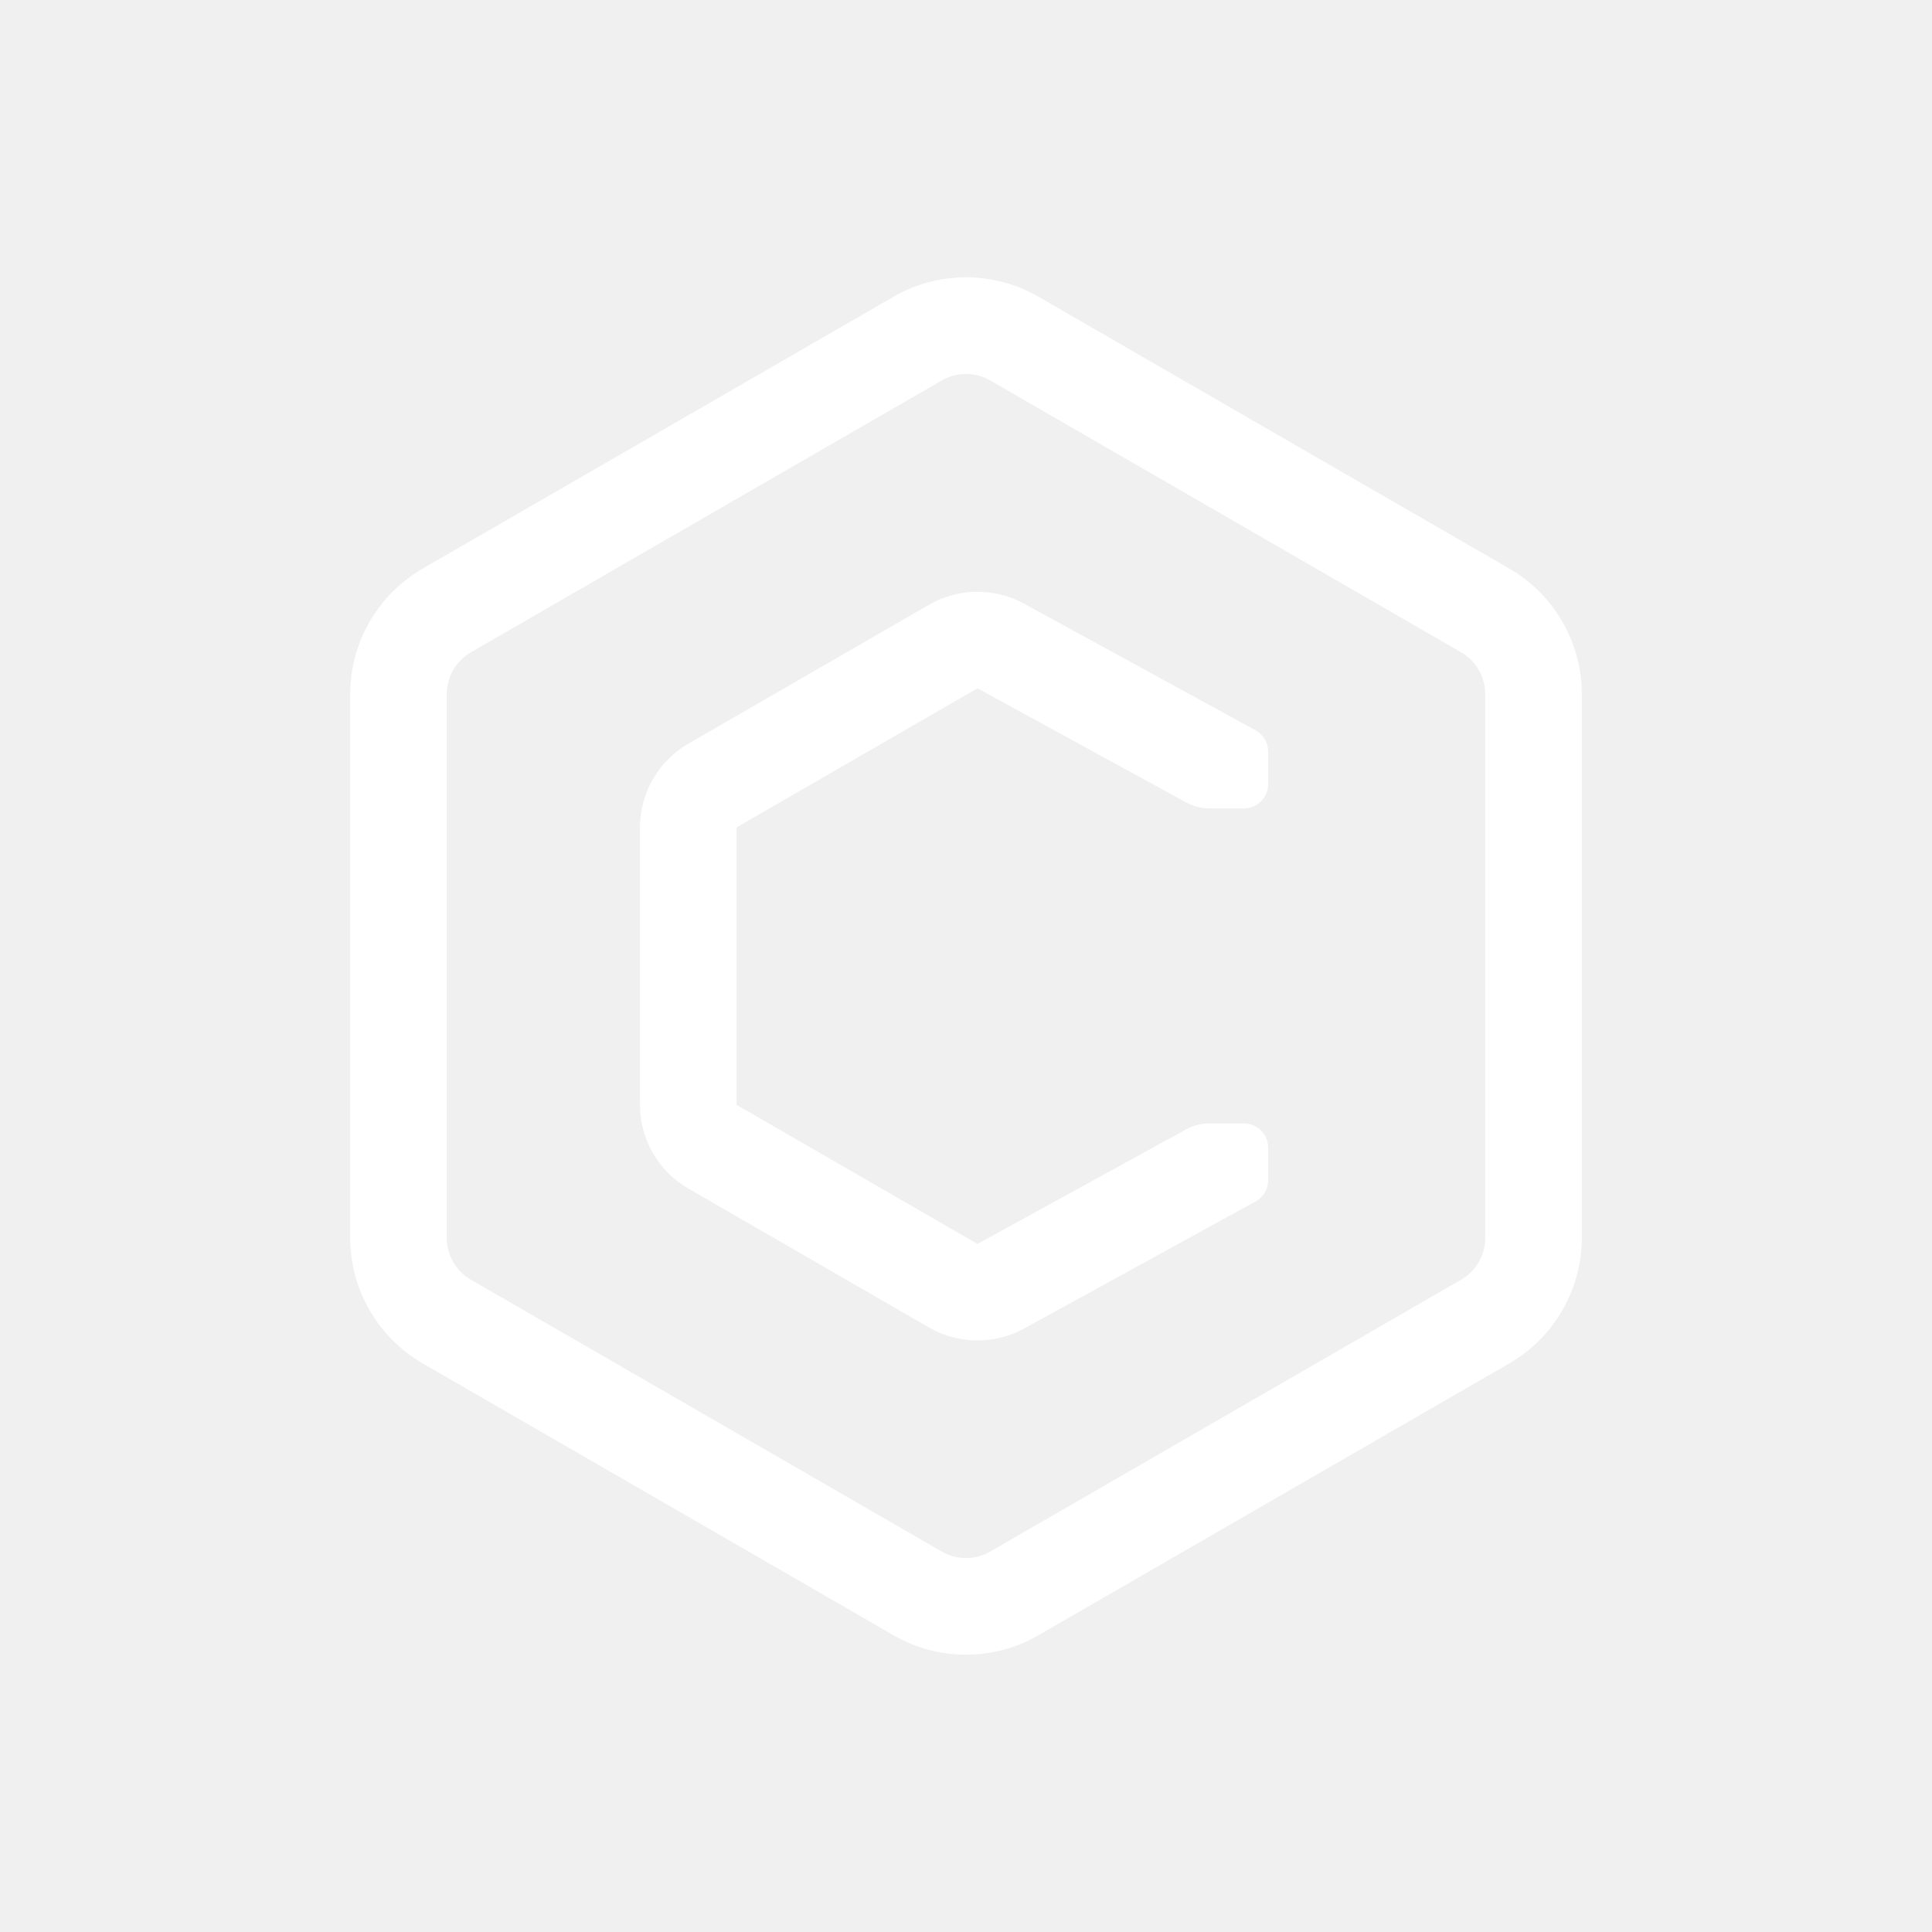
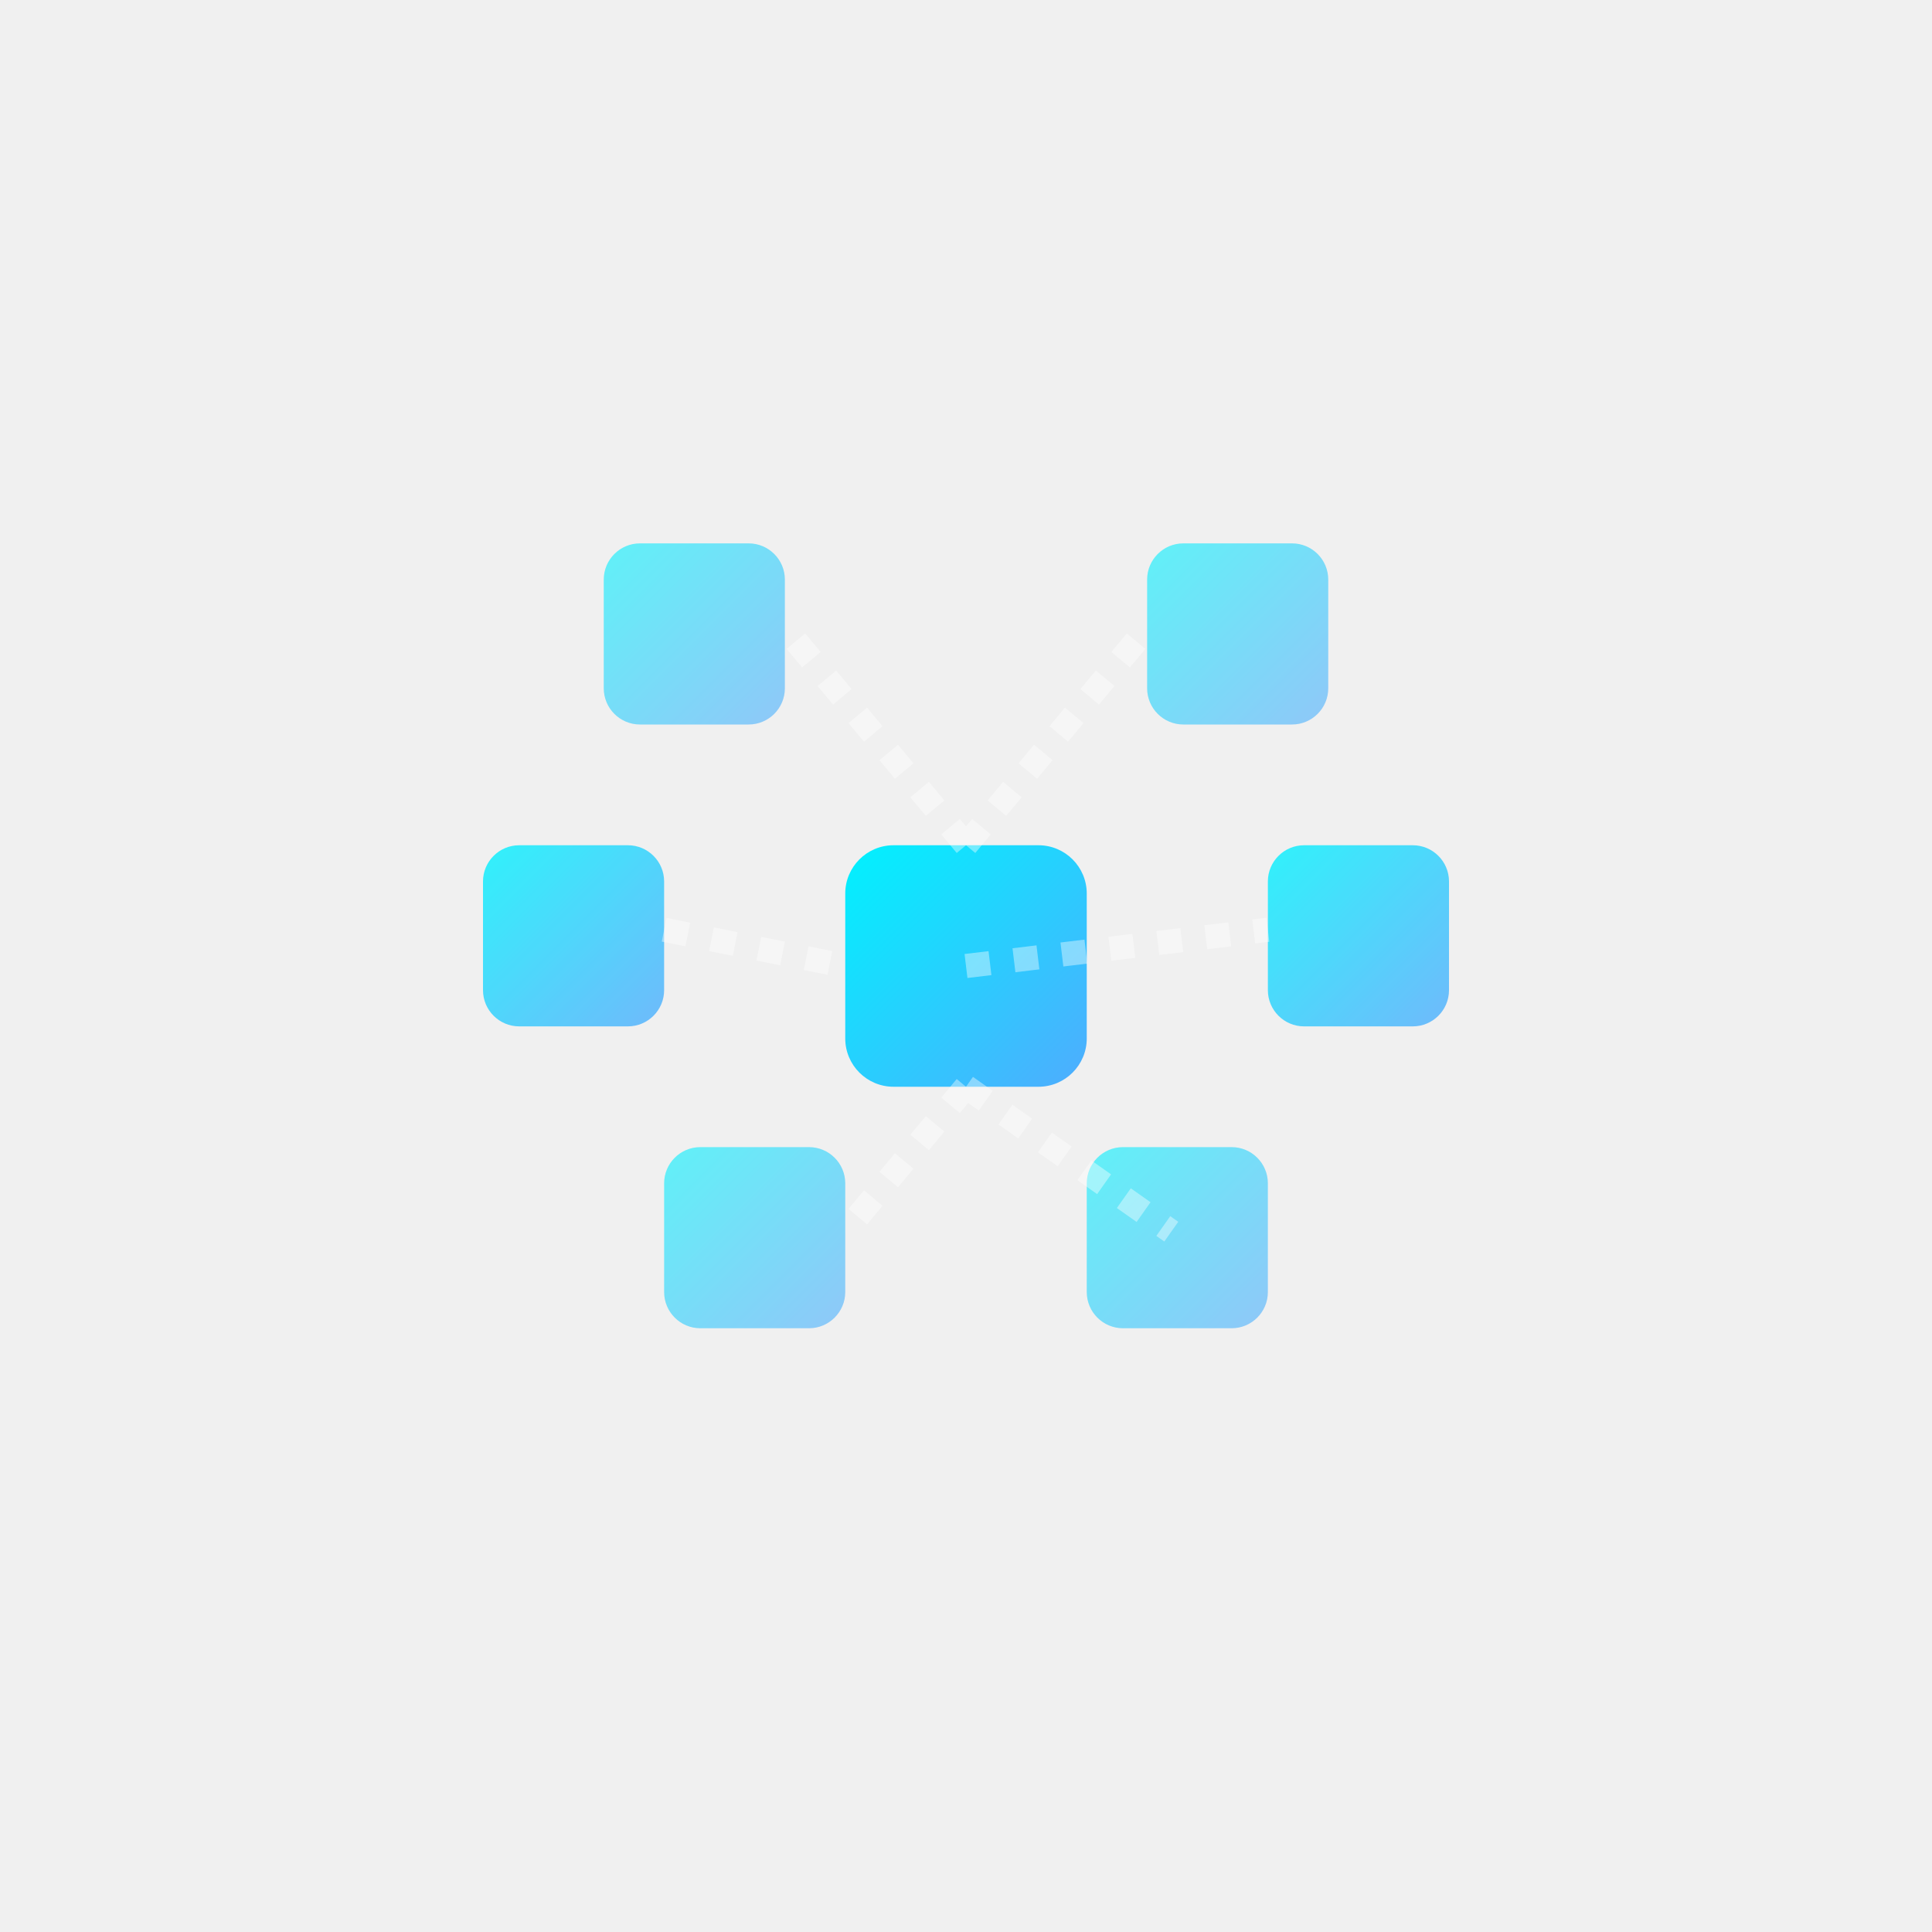
<svg xmlns="http://www.w3.org/2000/svg" viewBox="0 0 160 160">
  <defs>
+     <linearGradient id="pixelmind-grad-narrow" x1="0%" y1="0%" x2="100%" y2="100%">
+       <stop offset="0%" stop-color="#00F2FE" />
+       <stop offset="100%" stop-color="#4FACFE" />
+     </linearGradient>
    <style>
-       .cls-1 {
-         fill: #fff;
-       }
+       .icon-shape-narrow { fill: url(#pixelmind-grad-narrow); }
    </style>
  </defs>
-   <g id="Warstwa_1" data-name="Warstwa 1">
-     <g>
-       <path class="cls-1" d="M125,47.091,86,24.574a12,12,0,0,0-12,0L35,47.091a12.034,12.034,0,0,0-6,10.392v45.033a12.034,12.034,0,0,0,6,10.392l39,22.517a11.999,11.999,0,0,0,12,0l39-22.517a12.034,12.034,0,0,0,6-10.392V57.483A12.034,12.034,0,0,0,125,47.091Zm-2,55.426a4,4,0,0,1-2,3.464L82,128.497a4,4,0,0,1-4,0L39,105.981a4,4,0,0,1-2-3.464V57.483a4,4,0,0,1,2-3.464L78,31.503a4,4,0,0,1,4,0l39,22.517a4,4,0,0,1,2,3.464Z" />
-       <path class="cls-1" d="M103.022,93.038h-2.866a4,4,0,0,0-1.925.493L80.95,103.017,61,91.498V68.521L80.95,57.002l17.289,9.455a4,4,0,0,0,1.919.49h2.863a2,2,0,0,0,2-2V62.236a2,2,0,0,0-1.04-1.755L84.793,49.985a8.039,8.039,0,0,0-7.843.09L57,61.593A8.024,8.024,0,0,0,53,68.522v22.976a8,8,0,0,0,4,6.928l19.95,11.518a8.042,8.042,0,0,0,7.843.088l19.19-10.531a2,2,0,0,0,1.038-1.753v-2.71A2,2,0,0,0,103.022,93.038Z" />
-     </g>
+   <g transform="translate(30, 30)">
+     <rect class="icon-shape-narrow" x="40" y="40" width="20" height="20" rx="4" />
+     <rect class="icon-shape-narrow" x="10" y="40" width="15" height="15" rx="3" opacity="0.8" />
+     <rect class="icon-shape-narrow" x="20" y="15" width="15" height="15" rx="3" opacity="0.6" />
+     <rect class="icon-shape-narrow" x="25" y="65" width="15" height="15" rx="3" opacity="0.6" />
+     <rect class="icon-shape-narrow" x="75" y="40" width="15" height="15" rx="3" opacity="0.8" />
+     <rect class="icon-shape-narrow" x="65" y="15" width="15" height="15" rx="3" opacity="0.6" />
+     <rect class="icon-shape-narrow" x="60" y="65" width="15" height="15" rx="3" opacity="0.6" />
+     <path d="M 25 47 L 40 50 M 50 40 L 35 22 M 50 60 L 40 72 M 50 50 L 75 47 M 50 40 L 65 22 M 50 60 L 67 72" stroke="#ffffff" stroke-width="2" opacity="0.4" stroke-dasharray="2,2" />
  </g>
</svg>
